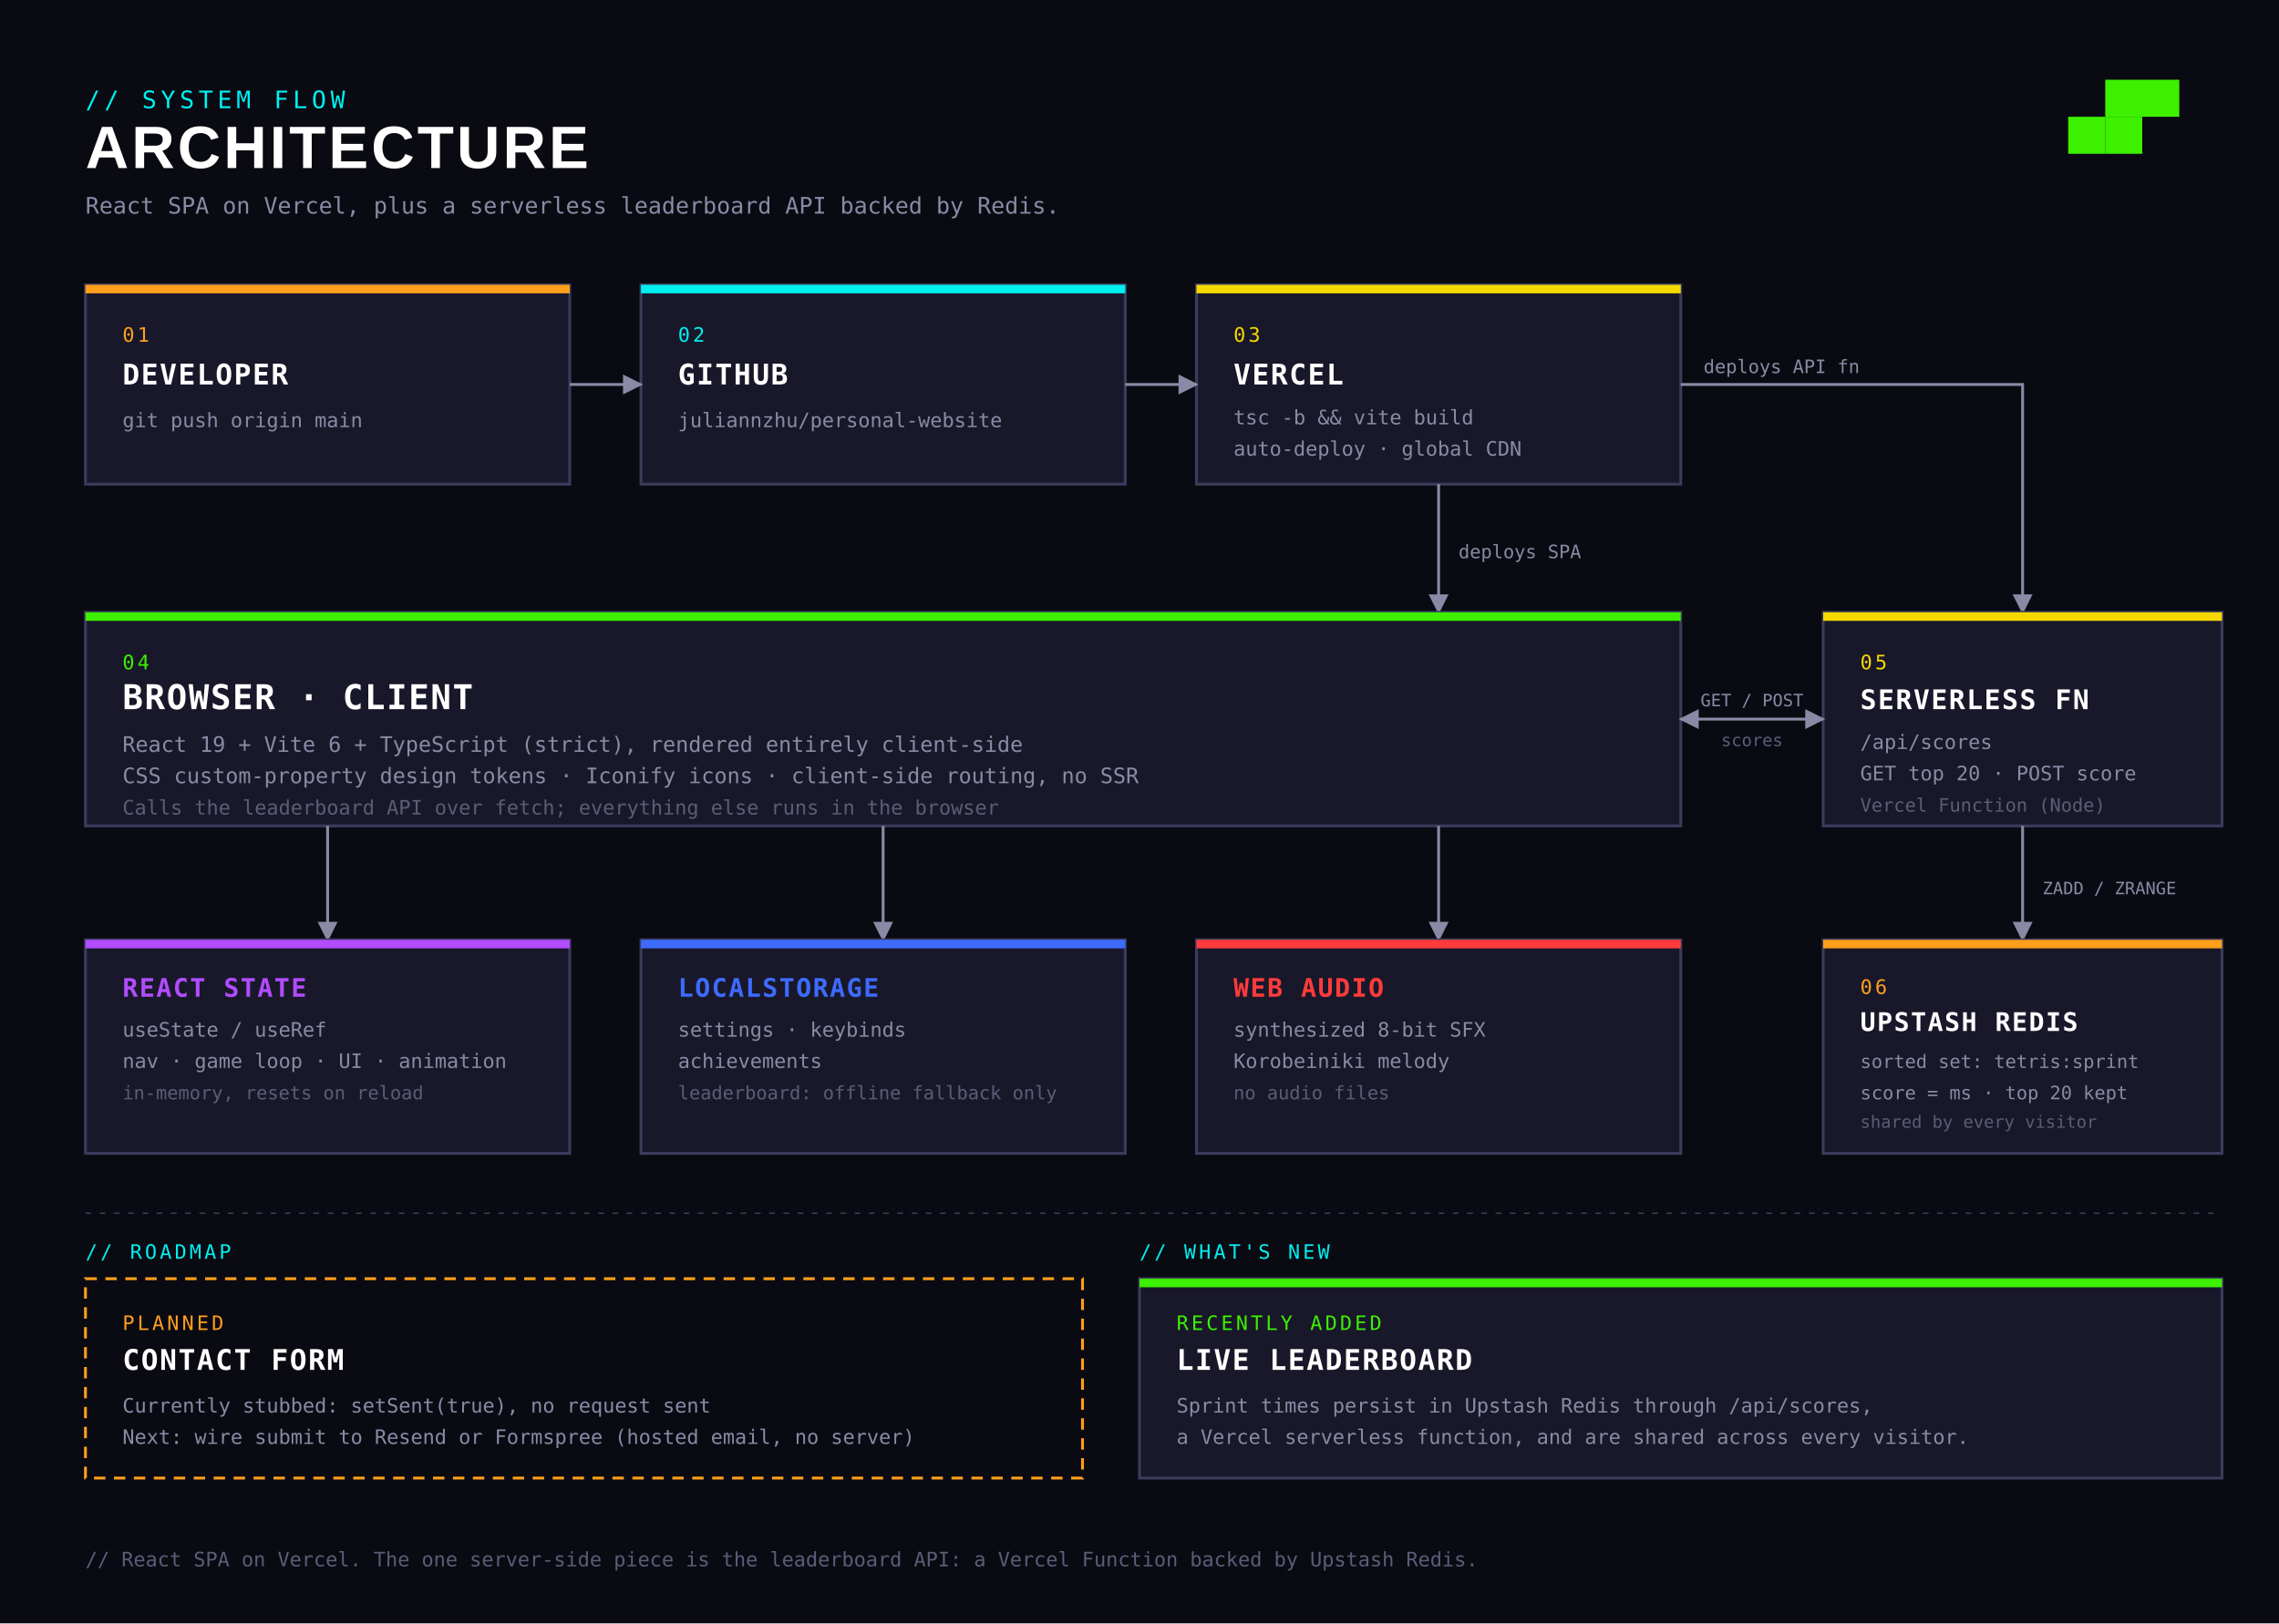
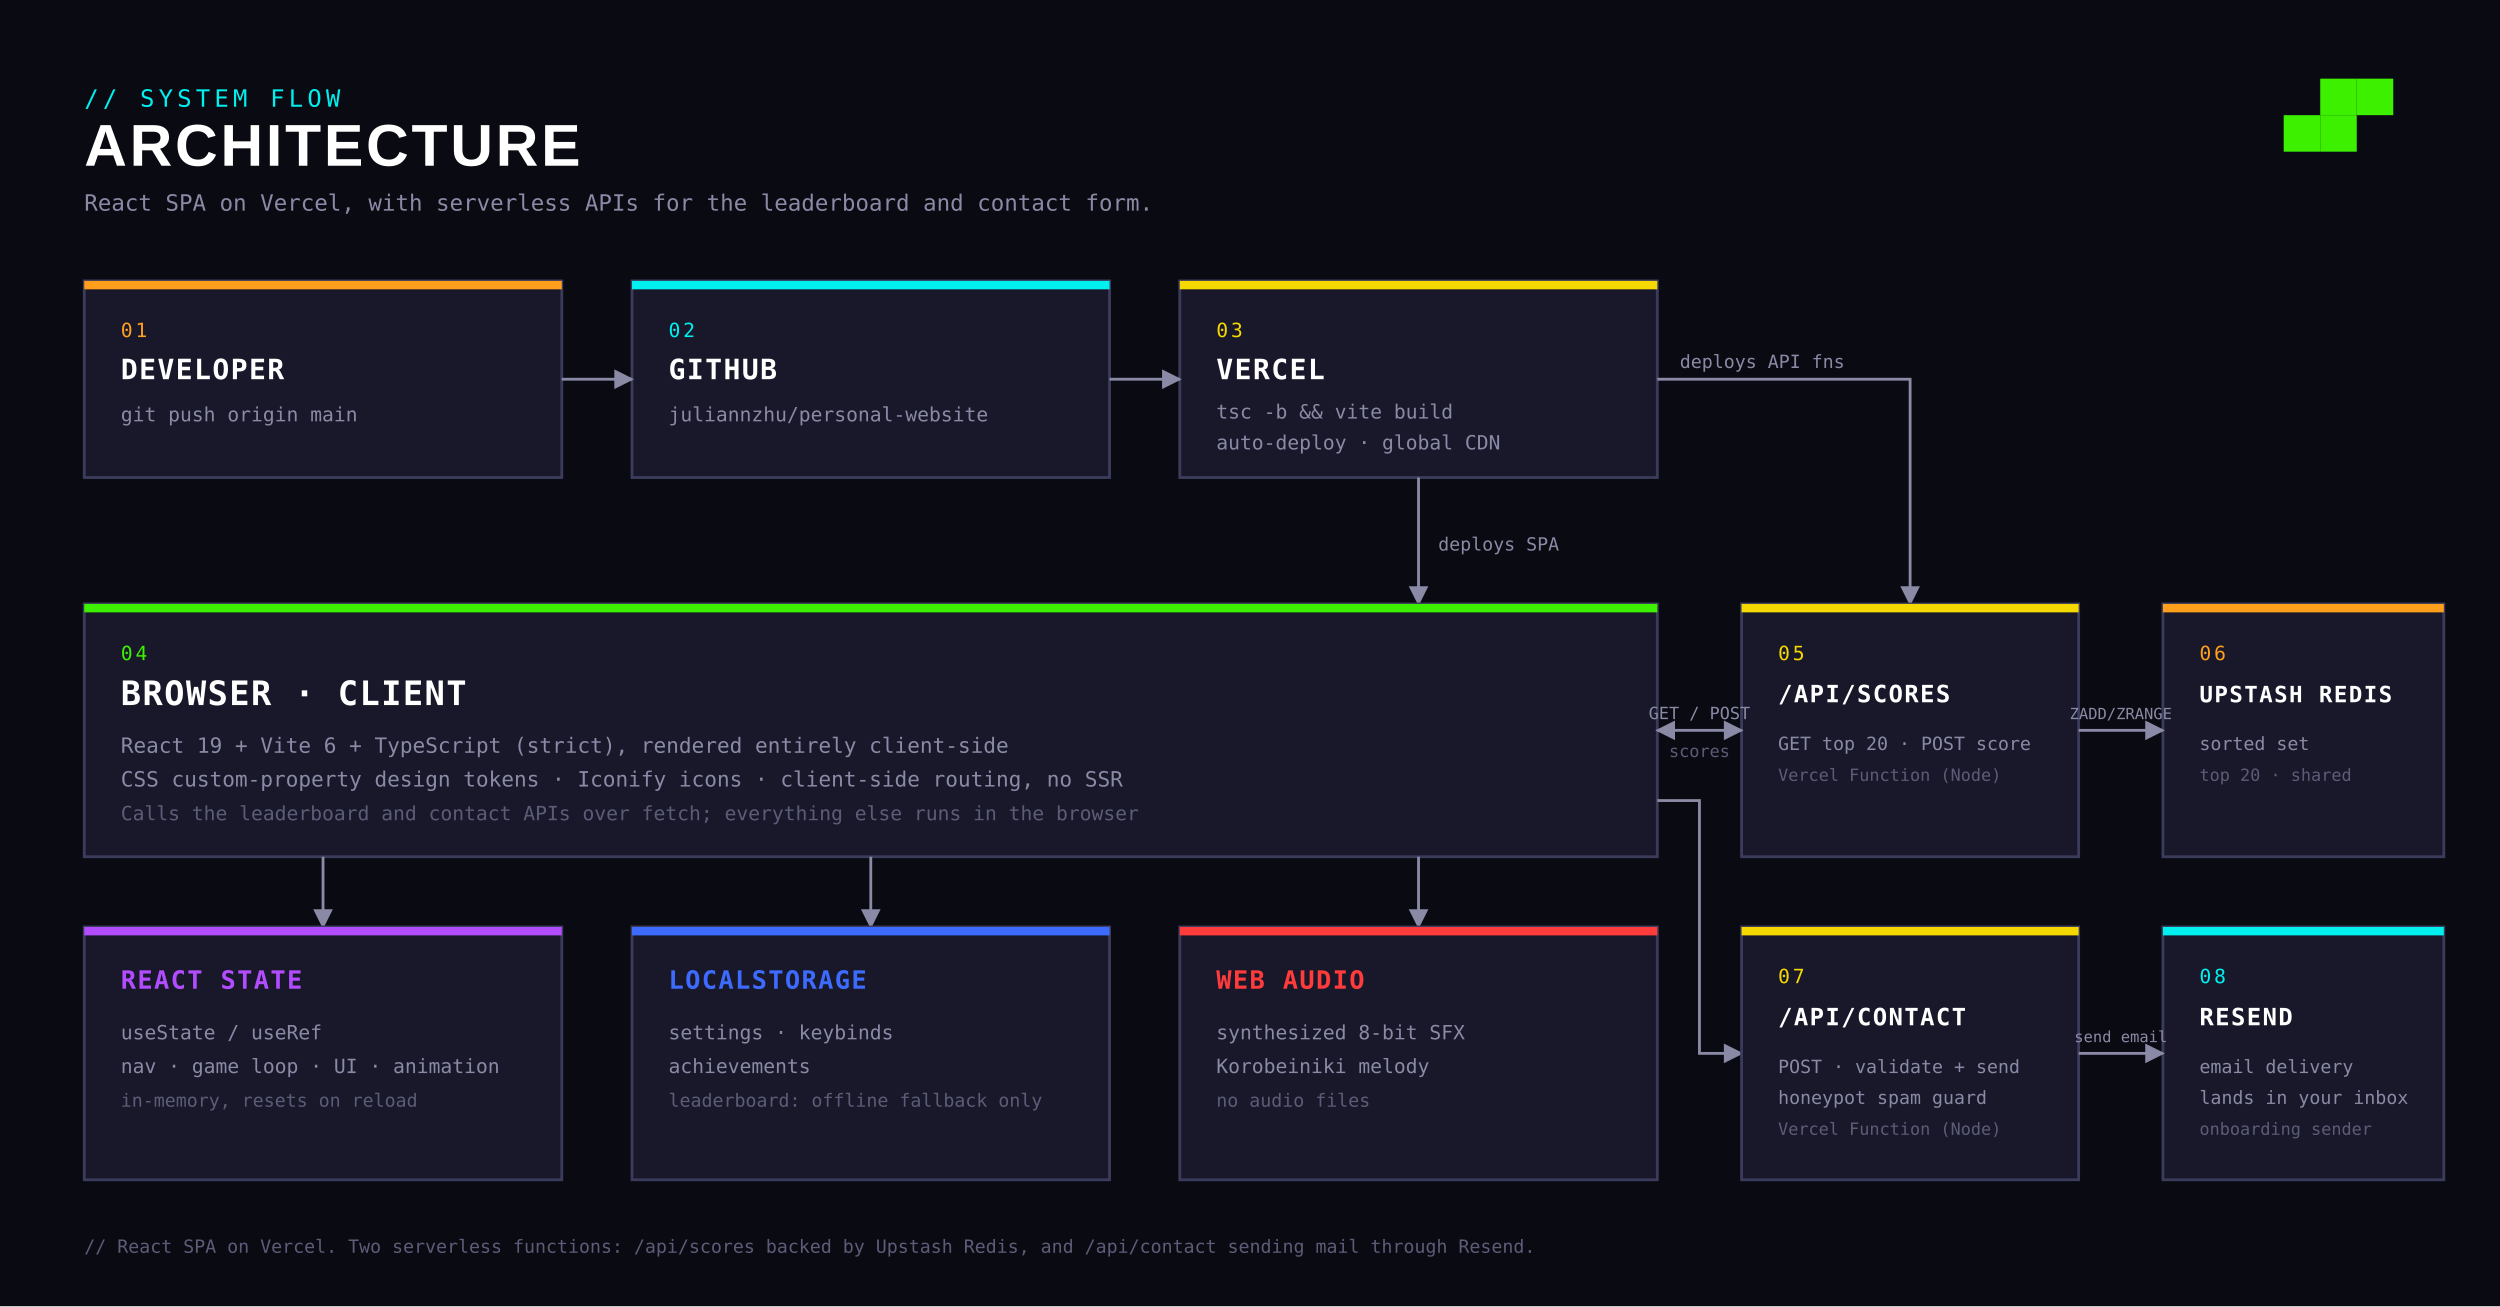
- <svg xmlns="http://www.w3.org/2000/svg" viewBox="0 0 1600 1140" font-family="ui-monospace, SFMono-Regular, Menlo, Consolas, monospace">
+ <svg xmlns="http://www.w3.org/2000/svg" viewBox="0 0 1780 930" font-family="ui-monospace, SFMono-Regular, Menlo, Consolas, monospace">
  <defs>
    <marker id="arrow" viewBox="0 0 10 10" refX="9" refY="5" markerWidth="7" markerHeight="7" orient="auto-start-reverse">
      <path d="M0,0 L10,5 L0,10 z" fill="#8a8aa6" />
    </marker>
-     <marker id="arrow-o" viewBox="0 0 10 10" refX="9" refY="5" markerWidth="7" markerHeight="7" orient="auto-start-reverse">
-       <path d="M0,0 L10,5 L0,10 z" fill="#ff9f1c" />
-     </marker>
  </defs>
-   <rect x="0" y="0" width="1600" height="1140" fill="#0a0a12" />
+   <rect x="0" y="0" width="1780" height="930" fill="#0a0a12" />
  <g fill="#3cf000">
-     <rect x="1478" y="56" width="26" height="26" />
-     <rect x="1504" y="56" width="26" height="26" />
-     <rect x="1452" y="82" width="26" height="26" />
-     <rect x="1478" y="82" width="26" height="26" />
+     <rect x="1652" y="56" width="26" height="26" />
+     <rect x="1678" y="56" width="26" height="26" />
+     <rect x="1626" y="82" width="26" height="26" />
+     <rect x="1652" y="82" width="26" height="26" />
  </g>
  <text x="60" y="76" fill="#00f0f0" font-size="17" letter-spacing="3">// SYSTEM FLOW</text>
  <text x="60" y="118" fill="#ffffff" font-size="42" font-weight="800" letter-spacing="2" font-family="Arial, Helvetica, sans-serif">ARCHITECTURE</text>
-   <text x="60" y="150" fill="#8a8aa6" font-size="16">React SPA on Vercel, plus a serverless leaderboard API backed by Redis.</text>
+   <text x="60" y="150" fill="#8a8aa6" font-size="16">React SPA on Vercel, with serverless APIs for the leaderboard and contact form.</text>
  <rect x="60" y="200" width="340" height="140" fill="#18182a" stroke="#3b3b5c" stroke-width="2" />
  <rect x="60" y="200" width="340" height="6" fill="#ff9f1c" />
  <text x="86" y="240" fill="#ff9f1c" font-size="14" letter-spacing="2">01</text>
  <text x="86" y="270" fill="#ffffff" font-size="20" font-weight="700" letter-spacing="1">DEVELOPER</text>
  <text x="86" y="300" fill="#8a8aa6" font-size="14">git push origin main</text>
  <rect x="450" y="200" width="340" height="140" fill="#18182a" stroke="#3b3b5c" stroke-width="2" />
  <rect x="450" y="200" width="340" height="6" fill="#00f0f0" />
  <text x="476" y="240" fill="#00f0f0" font-size="14" letter-spacing="2">02</text>
  <text x="476" y="270" fill="#ffffff" font-size="20" font-weight="700" letter-spacing="1">GITHUB</text>
  <text x="476" y="300" fill="#8a8aa6" font-size="14">juliannzhu/personal-website</text>
  <rect x="840" y="200" width="340" height="140" fill="#18182a" stroke="#3b3b5c" stroke-width="2" />
  <rect x="840" y="200" width="340" height="6" fill="#f5d800" />
  <text x="866" y="240" fill="#f5d800" font-size="14" letter-spacing="2">03</text>
  <text x="866" y="270" fill="#ffffff" font-size="20" font-weight="700" letter-spacing="1">VERCEL</text>
  <text x="866" y="298" fill="#8a8aa6" font-size="14">tsc -b &amp;&amp; vite build</text>
  <text x="866" y="320" fill="#8a8aa6" font-size="14">auto-deploy · global CDN</text>
  <line x1="400" y1="270" x2="450" y2="270" stroke="#8a8aa6" stroke-width="2" marker-end="url(#arrow)" />
  <line x1="790" y1="270" x2="840" y2="270" stroke="#8a8aa6" stroke-width="2" marker-end="url(#arrow)" />
  <line x1="1010" y1="340" x2="1010" y2="430" stroke="#8a8aa6" stroke-width="2" marker-end="url(#arrow)" />
  <text x="1024" y="392" fill="#8a8aa6" font-size="13">deploys SPA</text>
-   <polyline points="1180,270 1420,270 1420,430" fill="none" stroke="#8a8aa6" stroke-width="2" marker-end="url(#arrow)" />
-   <text x="1196" y="262" fill="#8a8aa6" font-size="13">deploys API fn</text>
-   <rect x="60" y="430" width="1120" height="150" fill="#18182a" stroke="#3b3b5c" stroke-width="2" />
+   <polyline points="1180,270 1360,270 1360,430" fill="none" stroke="#8a8aa6" stroke-width="2" marker-end="url(#arrow)" />
+   <text x="1196" y="262" fill="#8a8aa6" font-size="13">deploys API fns</text>
+   <rect x="60" y="430" width="1120" height="180" fill="#18182a" stroke="#3b3b5c" stroke-width="2" />
  <rect x="60" y="430" width="1120" height="6" fill="#3cf000" />
  <text x="86" y="470" fill="#3cf000" font-size="14" letter-spacing="2">04</text>
-   <text x="86" y="498" fill="#ffffff" font-size="24" font-weight="700" letter-spacing="1">BROWSER · CLIENT</text>
-   <text x="86" y="528" fill="#8a8aa6" font-size="15">React 19 + Vite 6 + TypeScript (strict), rendered entirely client-side</text>
-   <text x="86" y="550" fill="#8a8aa6" font-size="15">CSS custom-property design tokens · Iconify icons · client-side routing, no SSR</text>
-   <text x="86" y="572" fill="#5c5c78" font-size="14">Calls the leaderboard API over fetch; everything else runs in the browser</text>
-   <rect x="1280" y="430" width="280" height="150" fill="#18182a" stroke="#3b3b5c" stroke-width="2" />
-   <rect x="1280" y="430" width="280" height="6" fill="#f5d800" />
-   <text x="1306" y="470" fill="#f5d800" font-size="14" letter-spacing="2">05</text>
-   <text x="1306" y="498" fill="#ffffff" font-size="19" font-weight="700" letter-spacing="1">SERVERLESS FN</text>
-   <text x="1306" y="526" fill="#8a8aa6" font-size="14">/api/scores</text>
-   <text x="1306" y="548" fill="#8a8aa6" font-size="14">GET top 20 · POST score</text>
-   <text x="1306" y="570" fill="#5c5c78" font-size="13">Vercel Function (Node)</text>
-   <line x1="1180" y1="505" x2="1280" y2="505" stroke="#8a8aa6" stroke-width="2" marker-start="url(#arrow)" marker-end="url(#arrow)" />
-   <text x="1230" y="496" fill="#8a8aa6" font-size="12" text-anchor="middle">GET / POST</text>
-   <text x="1230" y="524" fill="#5c5c78" font-size="12" text-anchor="middle">scores</text>
-   <line x1="1420" y1="580" x2="1420" y2="660" stroke="#8a8aa6" stroke-width="2" marker-end="url(#arrow)" />
-   <text x="1434" y="628" fill="#8a8aa6" font-size="12">ZADD / ZRANGE</text>
-   <line x1="230" y1="580" x2="230" y2="660" stroke="#8a8aa6" stroke-width="2" marker-end="url(#arrow)" />
-   <line x1="620" y1="580" x2="620" y2="660" stroke="#8a8aa6" stroke-width="2" marker-end="url(#arrow)" />
-   <line x1="1010" y1="580" x2="1010" y2="660" stroke="#8a8aa6" stroke-width="2" marker-end="url(#arrow)" />
-   <rect x="60" y="660" width="340" height="150" fill="#18182a" stroke="#3b3b5c" stroke-width="2" />
+   <text x="86" y="502" fill="#ffffff" font-size="24" font-weight="700" letter-spacing="1">BROWSER · CLIENT</text>
+   <text x="86" y="536" fill="#8a8aa6" font-size="15">React 19 + Vite 6 + TypeScript (strict), rendered entirely client-side</text>
+   <text x="86" y="560" fill="#8a8aa6" font-size="15">CSS custom-property design tokens · Iconify icons · client-side routing, no SSR</text>
+   <text x="86" y="584" fill="#5c5c78" font-size="14">Calls the leaderboard and contact APIs over fetch; everything else runs in the browser</text>
+   <rect x="1240" y="430" width="240" height="180" fill="#18182a" stroke="#3b3b5c" stroke-width="2" />
+   <rect x="1240" y="430" width="240" height="6" fill="#f5d800" />
+   <text x="1266" y="470" fill="#f5d800" font-size="14" letter-spacing="2">05</text>
+   <text x="1266" y="500" fill="#ffffff" font-size="17" font-weight="700" letter-spacing="1">/API/SCORES</text>
+   <text x="1266" y="534" fill="#8a8aa6" font-size="13">GET top 20 · POST score</text>
+   <text x="1266" y="556" fill="#5c5c78" font-size="12">Vercel Function (Node)</text>
+   <rect x="1540" y="430" width="200" height="180" fill="#18182a" stroke="#3b3b5c" stroke-width="2" />
+   <rect x="1540" y="430" width="200" height="6" fill="#ff9f1c" />
+   <text x="1566" y="470" fill="#ff9f1c" font-size="14" letter-spacing="2">06</text>
+   <text x="1566" y="500" fill="#ffffff" font-size="16" font-weight="700" letter-spacing="1">UPSTASH REDIS</text>
+   <text x="1566" y="534" fill="#8a8aa6" font-size="13">sorted set</text>
+   <text x="1566" y="556" fill="#5c5c78" font-size="12">top 20 · shared</text>
+   <line x1="1180" y1="520" x2="1240" y2="520" stroke="#8a8aa6" stroke-width="2" marker-start="url(#arrow)" marker-end="url(#arrow)" />
+   <text x="1210" y="512" fill="#8a8aa6" font-size="12" text-anchor="middle">GET / POST</text>
+   <text x="1210" y="539" fill="#5c5c78" font-size="12" text-anchor="middle">scores</text>
+   <line x1="1480" y1="520" x2="1540" y2="520" stroke="#8a8aa6" stroke-width="2" marker-end="url(#arrow)" />
+   <text x="1510" y="512" fill="#8a8aa6" font-size="11" text-anchor="middle">ZADD/ZRANGE</text>
+   <line x1="230" y1="610" x2="230" y2="660" stroke="#8a8aa6" stroke-width="2" marker-end="url(#arrow)" />
+   <line x1="620" y1="610" x2="620" y2="660" stroke="#8a8aa6" stroke-width="2" marker-end="url(#arrow)" />
+   <line x1="1010" y1="610" x2="1010" y2="660" stroke="#8a8aa6" stroke-width="2" marker-end="url(#arrow)" />
+   <polyline points="1180,570 1210,570 1210,750 1240,750" fill="none" stroke="#8a8aa6" stroke-width="2" marker-end="url(#arrow)" />
+   <rect x="60" y="660" width="340" height="180" fill="#18182a" stroke="#3b3b5c" stroke-width="2" />
  <rect x="60" y="660" width="340" height="6" fill="#b14cff" />
-   <text x="86" y="700" fill="#b14cff" font-size="18" font-weight="700" letter-spacing="1">REACT STATE</text>
-   <text x="86" y="728" fill="#8a8aa6" font-size="14">useState / useRef</text>
-   <text x="86" y="750" fill="#8a8aa6" font-size="14">nav · game loop · UI · animation</text>
-   <text x="86" y="772" fill="#5c5c78" font-size="13">in-memory, resets on reload</text>
-   <rect x="450" y="660" width="340" height="150" fill="#18182a" stroke="#3b3b5c" stroke-width="2" />
+   <text x="86" y="704" fill="#b14cff" font-size="18" font-weight="700" letter-spacing="1">REACT STATE</text>
+   <text x="86" y="740" fill="#8a8aa6" font-size="14">useState / useRef</text>
+   <text x="86" y="764" fill="#8a8aa6" font-size="14">nav · game loop · UI · animation</text>
+   <text x="86" y="788" fill="#5c5c78" font-size="13">in-memory, resets on reload</text>
+   <rect x="450" y="660" width="340" height="180" fill="#18182a" stroke="#3b3b5c" stroke-width="2" />
  <rect x="450" y="660" width="340" height="6" fill="#3d6bff" />
-   <text x="476" y="700" fill="#3d6bff" font-size="18" font-weight="700" letter-spacing="1">LOCALSTORAGE</text>
-   <text x="476" y="728" fill="#8a8aa6" font-size="14">settings · keybinds</text>
-   <text x="476" y="750" fill="#8a8aa6" font-size="14">achievements</text>
-   <text x="476" y="772" fill="#5c5c78" font-size="13">leaderboard: offline fallback only</text>
-   <rect x="840" y="660" width="340" height="150" fill="#18182a" stroke="#3b3b5c" stroke-width="2" />
+   <text x="476" y="704" fill="#3d6bff" font-size="18" font-weight="700" letter-spacing="1">LOCALSTORAGE</text>
+   <text x="476" y="740" fill="#8a8aa6" font-size="14">settings · keybinds</text>
+   <text x="476" y="764" fill="#8a8aa6" font-size="14">achievements</text>
+   <text x="476" y="788" fill="#5c5c78" font-size="13">leaderboard: offline fallback only</text>
+   <rect x="840" y="660" width="340" height="180" fill="#18182a" stroke="#3b3b5c" stroke-width="2" />
  <rect x="840" y="660" width="340" height="6" fill="#ff3b3b" />
-   <text x="866" y="700" fill="#ff3b3b" font-size="18" font-weight="700" letter-spacing="1">WEB AUDIO</text>
-   <text x="866" y="728" fill="#8a8aa6" font-size="14">synthesized 8-bit SFX</text>
-   <text x="866" y="750" fill="#8a8aa6" font-size="14">Korobeiniki melody</text>
-   <text x="866" y="772" fill="#5c5c78" font-size="13">no audio files</text>
-   <rect x="1280" y="660" width="280" height="150" fill="#18182a" stroke="#3b3b5c" stroke-width="2" />
-   <rect x="1280" y="660" width="280" height="6" fill="#ff9f1c" />
-   <text x="1306" y="698" fill="#ff9f1c" font-size="14" letter-spacing="2">06</text>
-   <text x="1306" y="724" fill="#ffffff" font-size="18" font-weight="700" letter-spacing="1">UPSTASH REDIS</text>
-   <text x="1306" y="750" fill="#8a8aa6" font-size="13">sorted set: tetris:sprint</text>
-   <text x="1306" y="772" fill="#8a8aa6" font-size="13">score = ms · top 20 kept</text>
-   <text x="1306" y="792" fill="#5c5c78" font-size="12">shared by every visitor</text>
-   <line x1="60" y1="852" x2="1560" y2="852" stroke="#3b3b5c" stroke-width="1" stroke-dasharray="4 6" />
-   <text x="60" y="884" fill="#00f0f0" font-size="14" letter-spacing="2">// ROADMAP</text>
-   <rect x="60" y="898" width="700" height="140" fill="none" stroke="#ff9f1c" stroke-width="2" stroke-dasharray="8 6" />
-   <text x="86" y="934" fill="#ff9f1c" font-size="14" letter-spacing="2">PLANNED</text>
-   <text x="86" y="962" fill="#ffffff" font-size="20" font-weight="700" letter-spacing="1">CONTACT FORM</text>
-   <text x="86" y="992" fill="#8a8aa6" font-size="14">Currently stubbed: setSent(true), no request sent</text>
-   <text x="86" y="1014" fill="#8a8aa6" font-size="14">Next: wire submit to Resend or Formspree (hosted email, no server)</text>
-   <text x="800" y="884" fill="#00f0f0" font-size="14" letter-spacing="2">// WHAT'S NEW</text>
-   <rect x="800" y="898" width="760" height="140" fill="#18182a" stroke="#3b3b5c" stroke-width="2" />
-   <rect x="800" y="898" width="760" height="6" fill="#3cf000" />
-   <text x="826" y="934" fill="#3cf000" font-size="14" letter-spacing="2">RECENTLY ADDED</text>
-   <text x="826" y="962" fill="#ffffff" font-size="20" font-weight="700" letter-spacing="1">LIVE LEADERBOARD</text>
-   <text x="826" y="992" fill="#8a8aa6" font-size="14">Sprint times persist in Upstash Redis through /api/scores,</text>
-   <text x="826" y="1014" fill="#8a8aa6" font-size="14">a Vercel serverless function, and are shared across every visitor.</text>
-   <text x="60" y="1100" fill="#5c5c78" font-size="14">// React SPA on Vercel. The one server-side piece is the leaderboard API: a Vercel Function backed by Upstash Redis.</text>
+   <text x="866" y="704" fill="#ff3b3b" font-size="18" font-weight="700" letter-spacing="1">WEB AUDIO</text>
+   <text x="866" y="740" fill="#8a8aa6" font-size="14">synthesized 8-bit SFX</text>
+   <text x="866" y="764" fill="#8a8aa6" font-size="14">Korobeiniki melody</text>
+   <text x="866" y="788" fill="#5c5c78" font-size="13">no audio files</text>
+   <rect x="1240" y="660" width="240" height="180" fill="#18182a" stroke="#3b3b5c" stroke-width="2" />
+   <rect x="1240" y="660" width="240" height="6" fill="#f5d800" />
+   <text x="1266" y="700" fill="#f5d800" font-size="14" letter-spacing="2">07</text>
+   <text x="1266" y="730" fill="#ffffff" font-size="17" font-weight="700" letter-spacing="1">/API/CONTACT</text>
+   <text x="1266" y="764" fill="#8a8aa6" font-size="13">POST · validate + send</text>
+   <text x="1266" y="786" fill="#8a8aa6" font-size="13">honeypot spam guard</text>
+   <text x="1266" y="808" fill="#5c5c78" font-size="12">Vercel Function (Node)</text>
+   <rect x="1540" y="660" width="200" height="180" fill="#18182a" stroke="#3b3b5c" stroke-width="2" />
+   <rect x="1540" y="660" width="200" height="6" fill="#00f0f0" />
+   <text x="1566" y="700" fill="#00f0f0" font-size="14" letter-spacing="2">08</text>
+   <text x="1566" y="730" fill="#ffffff" font-size="17" font-weight="700" letter-spacing="1">RESEND</text>
+   <text x="1566" y="764" fill="#8a8aa6" font-size="13">email delivery</text>
+   <text x="1566" y="786" fill="#8a8aa6" font-size="13">lands in your inbox</text>
+   <text x="1566" y="808" fill="#5c5c78" font-size="12">onboarding sender</text>
+   <line x1="1480" y1="750" x2="1540" y2="750" stroke="#8a8aa6" stroke-width="2" marker-end="url(#arrow)" />
+   <text x="1510" y="742" fill="#8a8aa6" font-size="11" text-anchor="middle">send email</text>
+   <text x="60" y="892" fill="#5c5c78" font-size="13">// React SPA on Vercel. Two serverless functions: /api/scores backed by Upstash Redis, and /api/contact sending mail through Resend.</text>
</svg>
